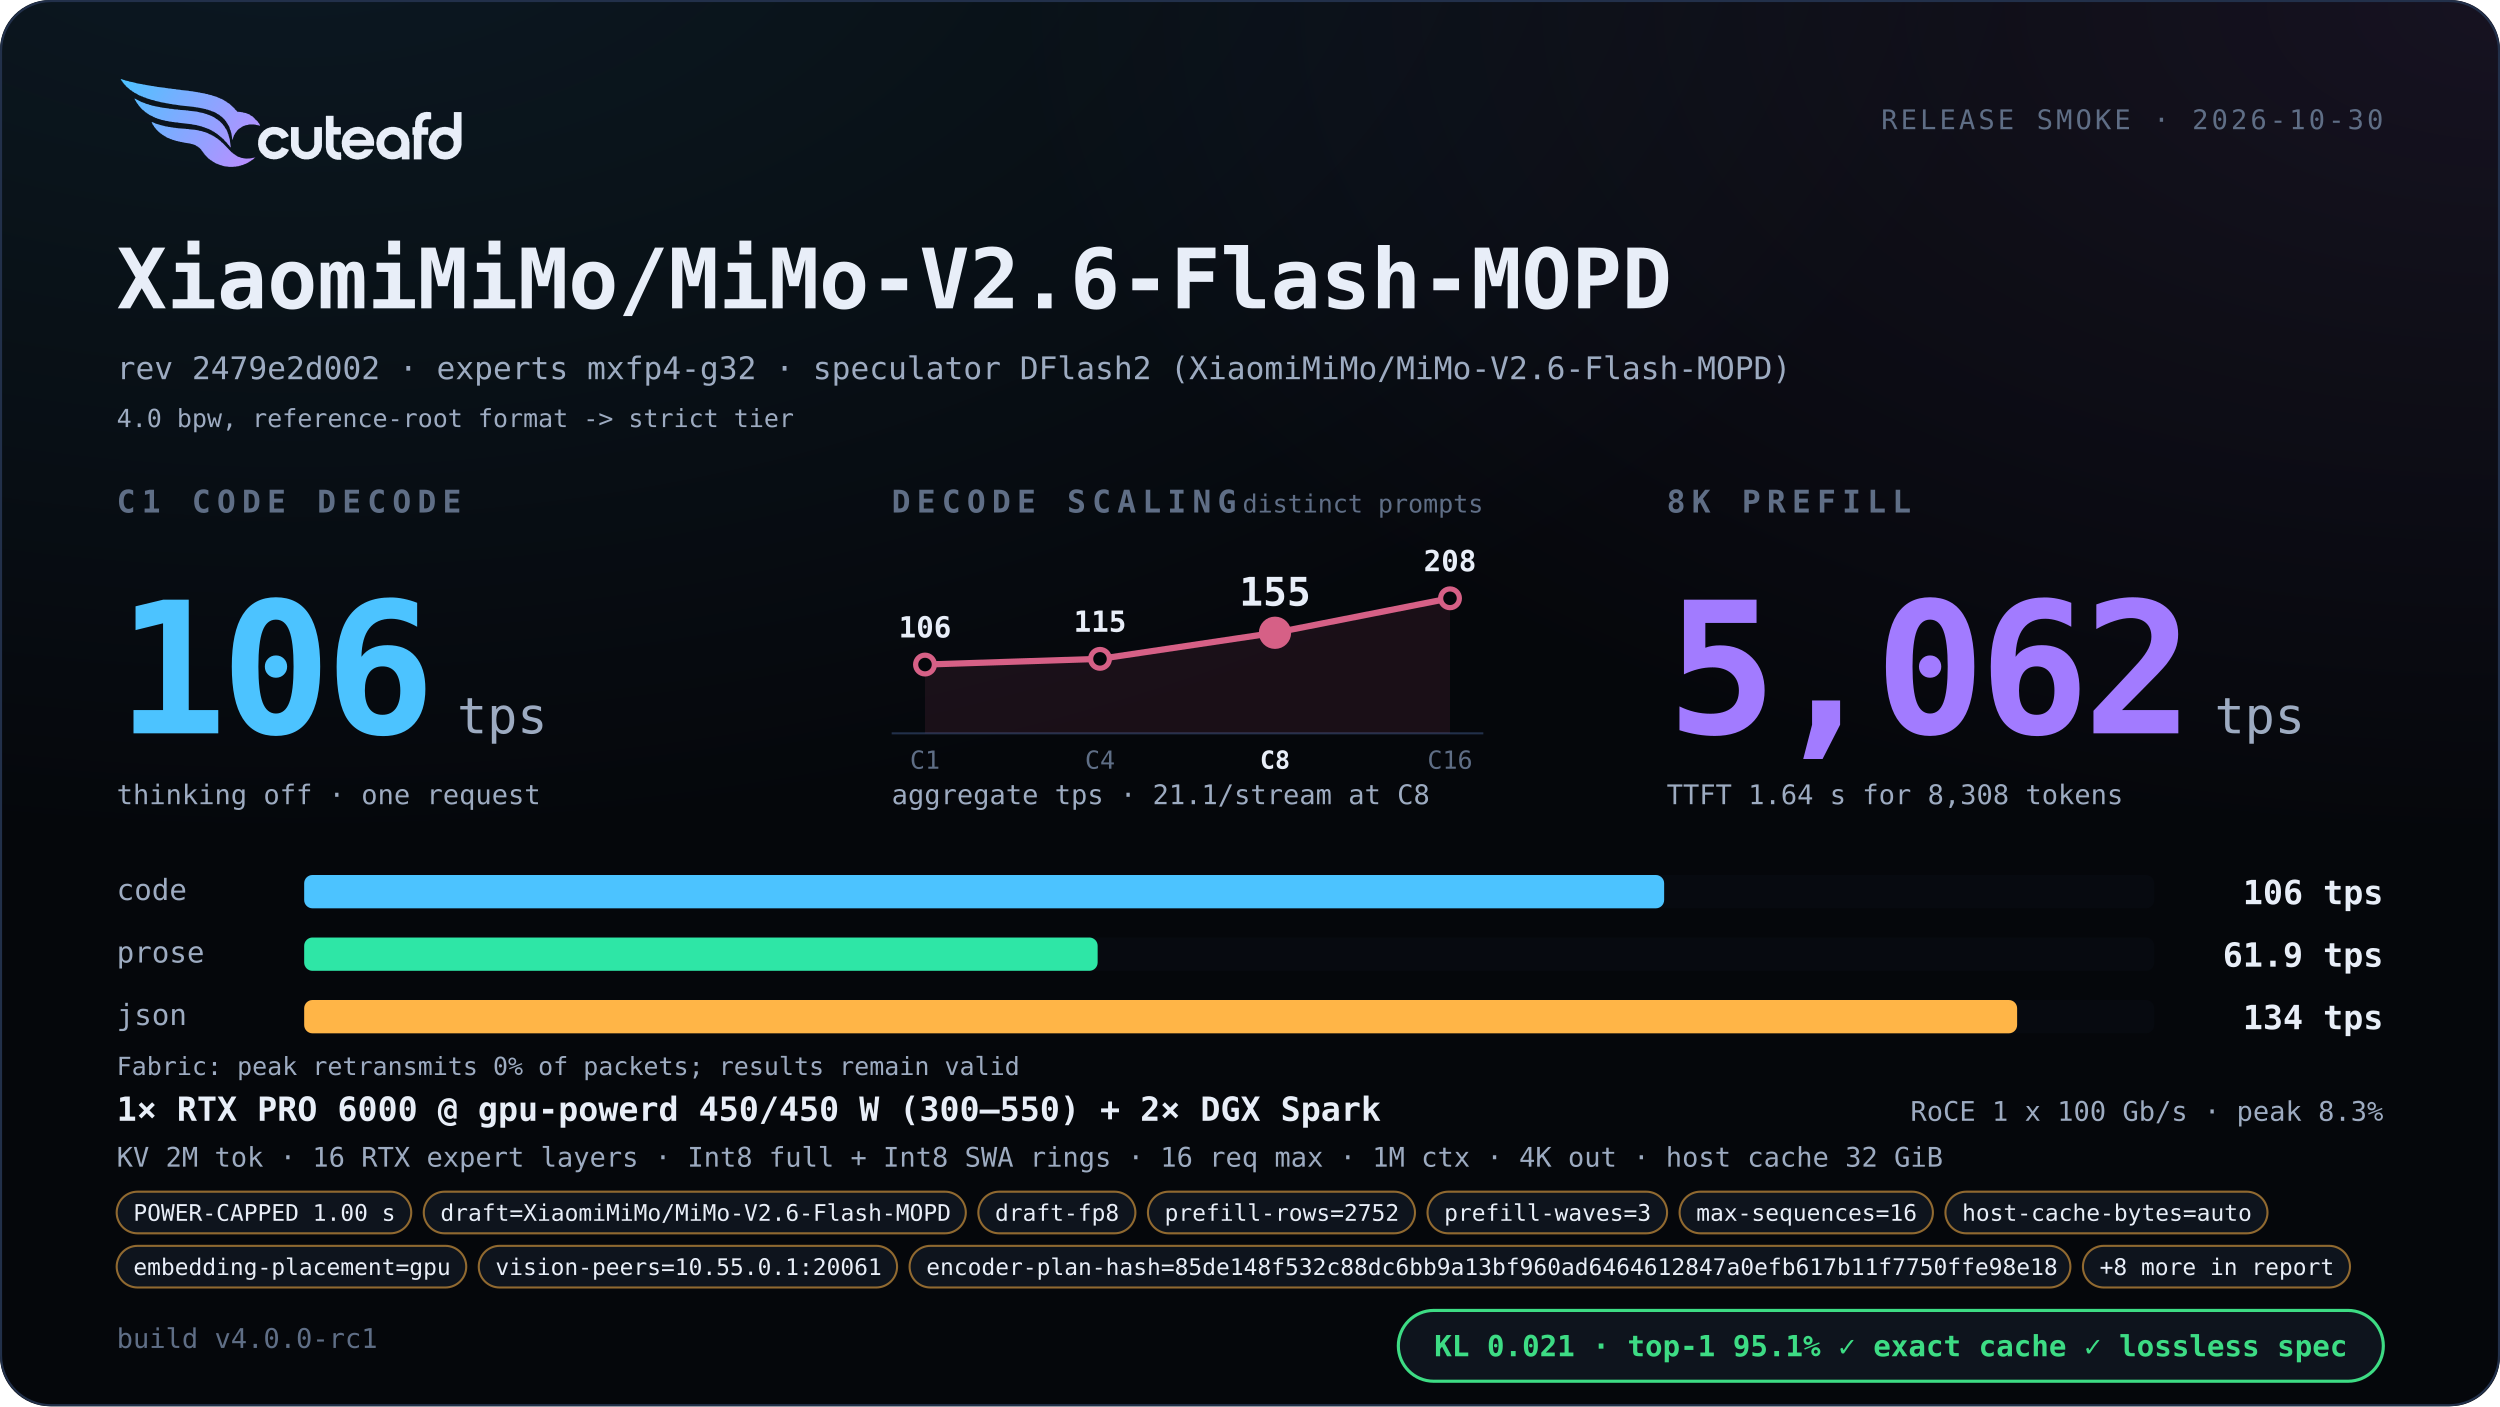
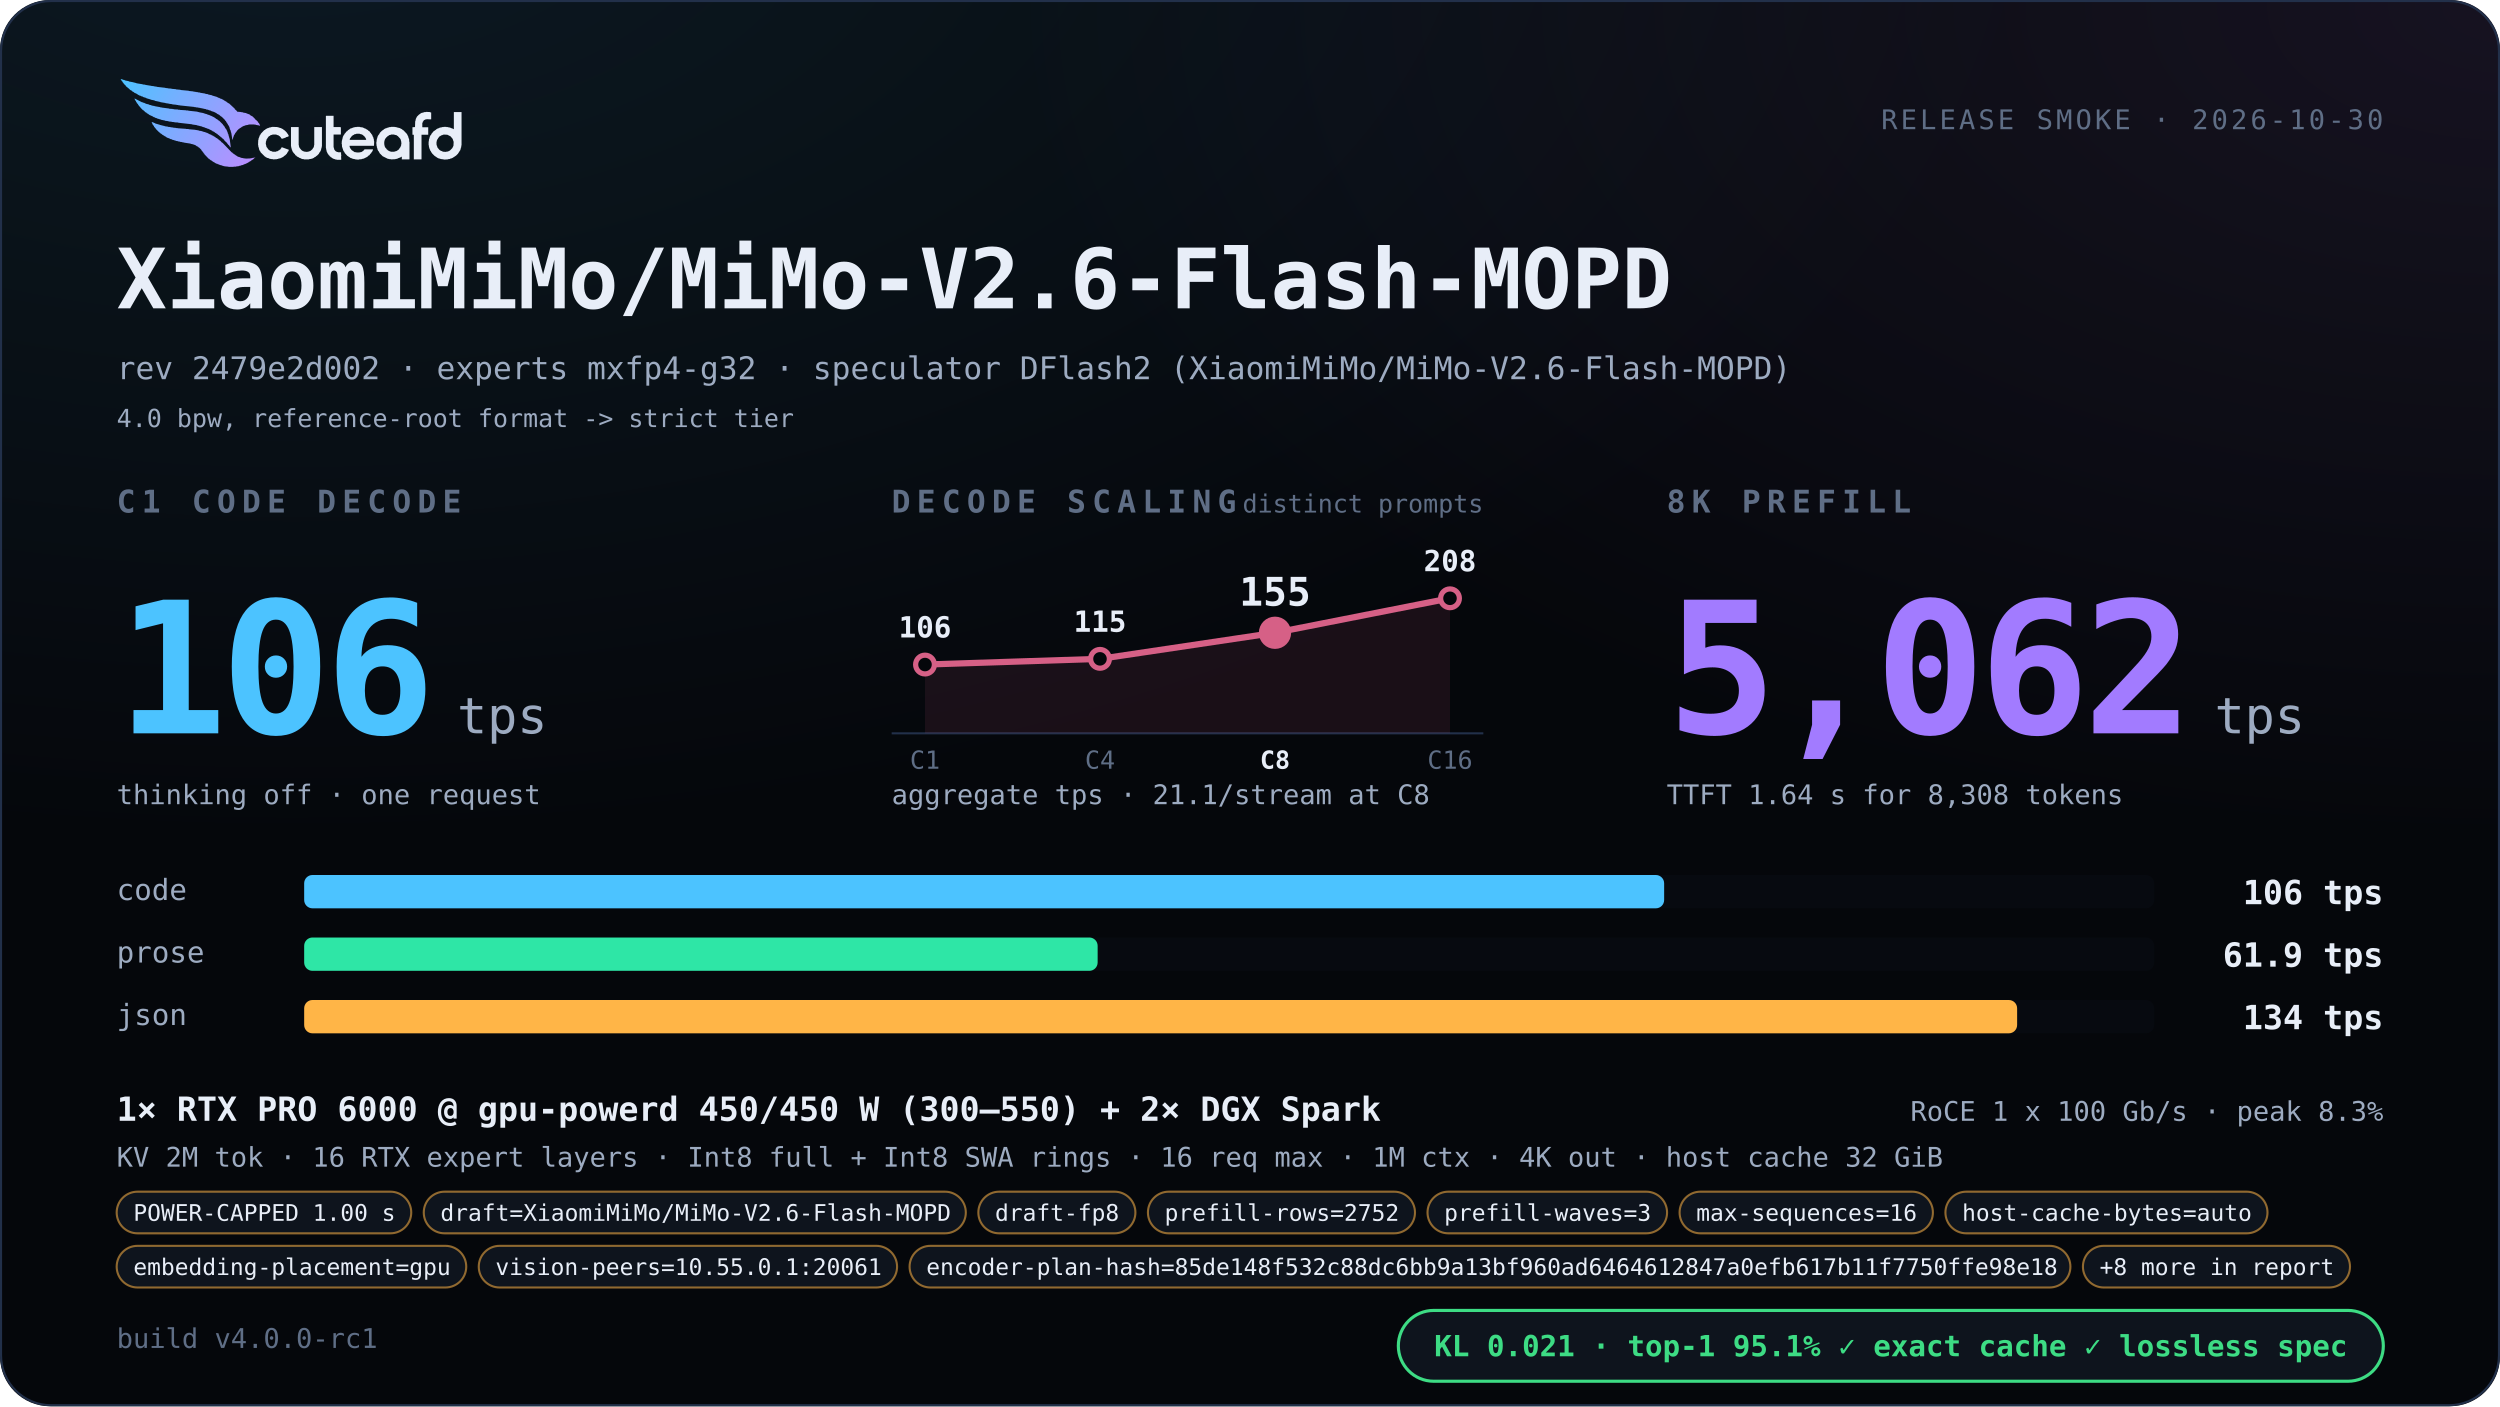
<svg xmlns="http://www.w3.org/2000/svg" width="1200" height="675" viewBox="0 0 1200 675">
  <defs>
    <linearGradient id="accent" x1="0" y1="0" x2="1" y2="0">
      <stop offset="0" stop-color="#4cc3ff" />
      <stop offset="1" stop-color="#c08bff" />
    </linearGradient>
    <pattern id="hazard" width="16" height="16" patternUnits="userSpaceOnUse" patternTransform="rotate(45)">
      <rect width="16" height="16" fill="#120405" />
      <rect width="8" height="16" fill="#ffb547" />
    </pattern>
    <radialGradient id="glow-a" cx="0.12" cy="-0.1" r="0.7">
      <stop offset="0" stop-color="#4cc3ff" stop-opacity="0.10" />
      <stop offset="1" stop-color="#4cc3ff" stop-opacity="0" />
    </radialGradient>
    <radialGradient id="glow-b" cx="1" cy="0" r="0.6">
      <stop offset="0" stop-color="#c08bff" stop-opacity="0.09" />
      <stop offset="1" stop-color="#c08bff" stop-opacity="0" />
    </radialGradient>
  </defs>
  <rect x="0" y="0" width="1200" height="675" rx="24" fill="#05070b" />
  <rect x="0" y="0" width="1200" height="675" rx="24" fill="url(#glow-a)" />
  <rect x="0" y="0" width="1200" height="675" rx="24" fill="url(#glow-b)" />
  <rect x="0.5" y="0.5" width="1199" height="674" rx="24" fill="none" stroke="#22304a" />
  <svg x="56" y="36" width="167.53" height="46" viewBox="81 149 1770 486" preserveAspectRatio="xMinYMid meet">
    <defs>
      <linearGradient id="cuteafd-swift" x1="101" y1="169" x2="808" y2="615" gradientUnits="userSpaceOnUse">
        <stop offset="0" stop-color="#4cc3ff" />
        <stop offset="1" stop-color="#c08bff" />
      </linearGradient>
    </defs>
    <path fill="url(#cuteafd-swift)" fill-rule="evenodd" d="M101 169L115 173 115 174 119 174 125 177 141 180 144 182 166 186 166 187 170 187 170 188 174 188 174 189 178 189 182 191 213 196 213 197 225 198 225 199 230 199 230 200 236 200 236 201 242 201 242 202 248 202 248 203 254 203 254 204 272 206 272 207 278 207 278 208 284 208 284 209 328 214 328 215 334 215 334 216 342 216 342 217 359 218 359 219 382 221 382 222 405 224 405 225 447 229 447 230 468 232 468 233 474 233 474 234 480 234 480 235 486 235 486 236 493 236 493 237 504 238 504 239 529 243 533 245 543 246 546 248 565 252 565 253 589 260 591 262 594 262 598 265 601 265 607 269 610 269 624 276 625 278 631 280 632 282 636 283 641 288 643 288 644 290 652 294 680 320 680 322 690 331 692 335 714 337 714 338 720 338 724 340 737 342 737 343 740 343 742 345 745 345 747 347 750 347 756 350 760 354 770 359 784 373 784 375 788 377 798 387 798 389 803 394 808 404 808 407 804 405 787 402 787 401 780 401 780 400 753 400 753 401 747 401 747 402 734 404 734 405 731 405 729 407 726 407 714 413 713 415 705 419 703 422 701 422 691 432 691 434 687 437 687 439 684 441 684 443 682 444 680 450 678 451 675 457 675 460 673 462 670 475 668 478 662 441 661 441 659 431 655 423 653 414 648 404 646 403 644 397 642 396 641 392 639 391 635 383 631 380 631 378 613 360 611 360 601 351 589 345 588 343 574 336 561 332 559 330 556 330 556 329 553 329 553 328 550 328 544 325 536 324 533 322 521 320 521 319 516 319 516 318 511 318 511 317 506 317 506 316 501 316 501 315 495 315 495 314 482 313 482 312 475 312 475 311 399 303 399 302 392 302 392 301 385 301 385 300 363 298 363 297 347 295 347 294 340 294 340 293 329 292 329 291 304 287 300 285 295 285 295 284 275 280 273 278 253 274 253 273 232 267 230 265 216 261 212 258 206 257 202 254 199 254 187 248 186 246 169 238 168 236 160 232 158 229 150 225 141 216 139 216 133 209 131 209 128 206 128 204 120 197 120 195 115 191 115 189 112 187 110 182 107 180 107 178 105 177ZM172 268L209 287 212 287 214 289 220 290 230 295 243 298 249 301 253 301 256 303 260 303 263 305 273 306 273 307 301 312 301 313 308 313 308 314 347 319 347 320 365 321 365 322 372 322 372 323 392 324 392 325 401 325 401 326 433 328 433 329 444 329 444 330 490 335 494 337 499 337 499 338 521 342 524 344 528 344 528 345 540 348 542 350 551 352 555 355 558 355 578 365 579 367 581 367 582 369 584 369 585 371 593 375 595 378 597 378 599 381 601 381 620 400 620 402 624 405 624 407 627 409 632 419 636 423 642 435 642 438 644 440 645 446 647 448 650 461 651 461 651 465 652 465 652 469 654 472 660 517 652 509 652 507 645 501 645 499 641 496 641 494 627 481 627 479 619 471 617 471 611 464 609 464 605 459 603 459 599 454 597 454 590 447 588 447 587 445 585 445 584 443 582 443 575 437 567 434 566 432 546 422 538 420 536 418 530 417 528 415 525 415 525 414 522 414 522 413 519 413 519 412 516 412 510 409 506 409 506 408 502 408 502 407 498 407 498 406 494 406 494 405 490 405 486 403 464 400 464 399 393 391 393 390 374 389 374 388 360 387 360 386 347 385 347 384 342 384 342 383 326 381 326 380 306 376 303 374 299 374 299 373 287 370 285 368 282 368 282 367 279 367 272 363 267 362 266 360 246 351 245 349 243 349 242 347 234 343 232 340 227 338 217 328 215 328 201 314 201 312 194 306 194 304 191 302 189 297 183 291 182 287 180 286 178 280 176 279 172 271ZM258 387L268 390 270 392 273 392 277 395 295 400 295 401 299 401 302 403 306 403 306 404 310 404 310 405 314 405 314 406 318 406 318 407 322 407 326 409 341 411 341 412 354 413 354 414 366 415 366 416 374 416 374 417 382 417 382 418 390 418 390 419 433 422 433 423 446 423 446 424 481 427 481 428 487 428 487 429 493 429 493 430 497 430 501 432 511 433 514 435 518 435 521 437 531 439 533 441 539 442 554 450 561 452 562 454 572 458 573 460 580 463 581 465 583 465 584 467 592 471 594 474 596 474 599 478 601 478 604 482 606 482 615 492 617 492 665 542 667 542 671 547 673 547 675 550 677 550 678 552 680 552 687 558 691 559 692 561 698 564 704 565 706 567 712 568 712 569 725 571 725 572 734 572 734 573 761 572 761 571 767 571 767 570 780 568 783 566 784 568 782 568 773 577 771 577 769 580 767 580 760 586 756 587 755 589 751 590 750 592 734 600 731 600 727 603 724 603 722 605 712 607 712 608 702 610 702 611 686 613 686 614 674 614 674 615 648 615 648 614 627 612 627 611 623 611 623 610 619 610 616 608 603 605 601 603 598 603 596 601 593 601 591 599 588 599 578 594 577 592 571 590 570 588 568 588 567 586 565 586 564 584 556 580 554 577 552 577 550 574 548 574 526 551 526 549 522 546 522 544 517 539 517 537 513 534 510 528 499 517 497 517 494 513 485 509 484 507 476 503 473 503 471 501 467 501 467 500 456 498 456 497 423 492 423 491 418 491 418 490 412 490 412 489 402 488 402 487 393 486 393 485 381 483 378 481 374 481 374 480 362 477 360 475 354 474 345 469 342 469 332 464 331 462 325 460 324 458 320 457 319 455 311 451 309 448 304 446 300 441 298 441 279 422 279 420 274 416 274 414 271 412 270 408 264 401Z" />
    <path fill="#e8eef8" fill-rule="evenodd" d="M1650 336L1670 337 1670 338 1676 339 1676 373 1675 374 1652 373 1652 374 1648 374 1640 378 1637 381 1637 383 1634 385 1632 392 1631 392 1631 413 1632 414 1661 414 1661 452 1627 452 1627 576 1626 577 1588 577 1588 454 1587 452 1581 452 1581 414 1594 413 1595 383 1596 383 1598 372 1604 360 1616 348 1618 348 1622 344 1628 341 1634 340 1634 339 1638 339 1642 337 1650 337ZM1791 337L1830 337 1830 506 1829 506 1828 517 1827 517 1824 529 1822 533 1820 534 1819 538 1817 539 1817 541 1815 542 1815 544 1813 545 1813 547 1801 559 1799 559 1798 561 1796 561 1794 564 1790 565 1789 567 1779 572 1776 572 1770 575 1761 576 1761 577 1740 578 1740 577 1723 575 1723 574 1714 572 1704 567 1703 565 1698 563 1696 560 1694 560 1680 546 1680 544 1677 542 1674 535 1672 534 1670 527 1668 525 1666 516 1665 516 1664 505 1663 505 1663 486 1664 486 1665 474 1666 474 1669 462 1673 454 1675 453 1679 445 1683 442 1683 440 1690 433 1692 433 1695 429 1697 429 1704 423 1712 419 1715 419 1719 416 1731 414 1731 413 1739 413 1739 412 1753 412 1753 413 1761 413 1761 414 1770 415 1770 416 1776 417 1778 419 1781 419 1791 424ZM1143 356L1181 356 1181 413 1217 413 1217 416 1218 416 1218 450 1217 451 1181 451 1181 515 1182 515 1182 520 1183 520 1185 528 1192 536 1194 536 1197 539 1204 540 1204 541 1219 541 1219 553 1220 553 1220 561 1219 561 1220 578 1219 579 1197 579 1197 578 1188 577 1186 575 1183 575 1173 570 1172 568 1167 566 1164 562 1162 562 1161 559 1156 555 1156 553 1153 551 1146 537 1144 526 1143 526 1143 519 1142 519 1142 357ZM870 412L897 413 897 414 901 414 901 415 905 415 907 417 913 418 925 424 930 429 932 429 944 441 944 443 947 445 947 447 949 448 954 458 954 460 951 460 947 463 941 464 937 467 934 467 934 468 918 473 917 470 914 468 914 466 906 458 904 458 903 456 899 454 896 454 890 451 871 451 871 452 862 454 856 459 854 459 849 464 849 466 846 468 844 473 842 474 839 485 838 485 838 492 837 492 837 498 838 498 838 504 839 504 840 511 843 517 845 518 845 520 848 522 848 524 854 530 856 530 857 532 863 535 866 535 872 538 889 538 889 537 898 535 901 532 905 531 907 528 909 528 913 524 913 522 915 521 918 515 954 528 953 533 951 537 949 538 948 542 946 543 944 548 934 558 932 558 926 564 912 571 899 574 899 575 894 575 894 576 874 577 874 576 861 575 861 574 857 574 849 570 846 570 836 565 835 563 833 563 811 541 810 537 808 536 804 528 801 515 800 515 800 511 799 511 799 504 798 504 799 478 800 478 801 470 805 462 805 459 807 455 809 454 810 450 812 449 812 447 829 429 834 427 836 424 848 418 851 418 853 416 864 414 864 413 870 413ZM1298 412L1314 412 1314 413 1329 415 1339 420 1342 420 1345 423 1352 426 1353 428 1355 428 1359 433 1361 433 1366 438 1366 440 1371 444 1371 446 1377 453 1379 460 1382 464 1384 473 1385 473 1386 485 1387 485 1386 508 1262 508 1262 512 1263 512 1263 515 1267 523 1270 525 1270 527 1275 532 1277 532 1278 534 1280 534 1281 536 1283 536 1284 538 1288 540 1297 541 1297 542 1313 542 1313 541 1321 540 1327 537 1328 535 1330 535 1337 528 1337 526 1381 526 1380 531 1376 539 1372 543 1372 545 1365 551 1365 553 1361 557 1359 557 1352 564 1334 573 1324 575 1324 576 1310 577 1310 578 1297 578 1297 577 1290 577 1290 576 1278 574 1278 573 1275 573 1273 571 1270 571 1264 568 1263 566 1259 565 1254 560 1252 560 1238 545 1238 543 1236 542 1235 538 1233 537 1229 529 1229 526 1227 524 1227 520 1224 514 1223 499 1222 499 1223 482 1224 482 1224 477 1225 477 1228 463 1233 453 1235 452 1236 448 1243 441 1243 439 1247 435 1249 435 1255 428 1257 428 1258 426 1260 426 1261 424 1263 424 1264 422 1270 419 1273 419 1281 415 1285 415 1289 413 1298 413ZM1472 412L1491 412 1491 413 1498 413 1498 414 1503 414 1503 415 1516 418 1528 424 1533 429 1535 429 1553 448 1560 462 1560 465 1561 465 1561 468 1564 474 1565 488 1566 488 1566 576 1565 577 1527 577 1527 564 1526 563 1518 568 1515 568 1514 570 1511 570 1503 574 1495 575 1495 576 1472 577 1472 576 1464 576 1464 575 1456 574 1430 561 1415 546 1410 536 1408 535 1404 527 1402 518 1401 518 1400 509 1399 509 1399 501 1398 501 1398 488 1399 488 1400 475 1401 475 1401 471 1402 471 1404 462 1408 454 1410 453 1410 451 1412 450 1416 442 1428 430 1430 430 1432 427 1434 427 1438 423 1446 419 1449 419 1451 417 1457 416 1457 415 1461 415 1465 413 1472 413ZM965 413L1004 413 1004 504 1005 504 1005 510 1006 510 1006 513 1009 519 1019 531 1021 531 1022 533 1028 536 1031 536 1034 538 1041 538 1041 539 1053 538 1053 537 1056 537 1056 536 1059 536 1065 533 1075 524 1076 520 1078 519 1081 513 1082 505 1083 505 1083 413 1122 413 1122 511 1121 511 1121 517 1120 517 1117 530 1112 540 1110 541 1106 549 1096 559 1094 559 1091 563 1084 566 1083 568 1073 573 1070 573 1070 574 1056 576 1056 577 1031 577 1031 576 1021 575 1011 570 1008 570 1007 568 995 562 991 557 989 557 986 554 986 552 977 543 977 541 975 540 971 532 971 529 969 527 967 517 966 517 966 511 965 511ZM1263 478L1346 478 1346 474 1342 466 1340 465 1340 463 1329 453 1323 450 1314 448 1314 447 1296 447 1296 448 1286 450 1283 453 1279 454 1277 457 1275 457 1272 460 1272 462 1269 464 1269 466 1266 468 1263 474ZM1524 499L1525 499 1524 485 1523 485 1523 481 1522 481 1522 478 1519 472 1506 458 1504 458 1503 456 1499 454 1489 452 1489 451 1472 451 1472 452 1463 454 1457 459 1455 459 1452 463 1449 464 1449 466 1444 471 1440 479 1439 486 1438 486 1438 502 1439 502 1439 507 1440 507 1440 510 1444 518 1450 524 1450 526 1454 528 1456 531 1468 537 1472 537 1472 538 1489 538 1489 537 1493 537 1493 536 1496 536 1496 535 1499 535 1505 532 1507 529 1509 529 1513 525 1513 523 1517 520 1517 518 1521 514 1521 511 1524 505ZM1703 503L1704 503 1704 507 1705 507 1708 517 1719 530 1721 530 1725 534 1728 534 1736 538 1752 539 1752 538 1761 537 1771 532 1783 520 1789 508 1790 487 1789 487 1789 483 1788 483 1785 473 1774 460 1758 452 1739 451 1739 452 1735 452 1735 453 1725 456 1724 458 1719 460 1714 465 1714 467 1711 469 1711 471 1707 475 1707 478 1705 480 1704 487 1703 487Z" />
  </svg>
  <text x="1144" y="62" font-family="ui-monospace, 'SF Mono', 'JetBrains Mono', 'Cascadia Mono', Menlo, Consolas, 'DejaVu Sans Mono', monospace" font-size="13" fill="#5f6e86" text-anchor="end" letter-spacing="1.5">RELEASE SMOKE · 2026-10-30</text>
  <text x="56" y="148" font-family="ui-monospace, 'SF Mono', 'JetBrains Mono', 'Cascadia Mono', Menlo, Consolas, 'DejaVu Sans Mono', monospace" font-size="40" fill="#e8eef8" font-weight="700">XiaomiMiMo/MiMo-V2.6-Flash-MOPD</text>
  <text x="56" y="182" font-family="ui-monospace, 'SF Mono', 'JetBrains Mono', 'Cascadia Mono', Menlo, Consolas, 'DejaVu Sans Mono', monospace" font-size="15" fill="#9dabc1">rev 2479e2d002 · experts mxfp4-g32 · speculator DFlash2 (XiaomiMiMo/MiMo-V2.6-Flash-MOPD)</text>
  <text x="56" y="246" font-family="ui-monospace, 'SF Mono', 'JetBrains Mono', 'Cascadia Mono', Menlo, Consolas, 'DejaVu Sans Mono', monospace" font-size="15" fill="#5f6e86" font-weight="600" letter-spacing="3">C1 CODE DECODE</text>
  <text x="56" y="352" font-family="ui-monospace, 'SF Mono', 'JetBrains Mono', 'Cascadia Mono', Menlo, Consolas, 'DejaVu Sans Mono', monospace" font-size="88" fill="#4cc3ff" font-weight="700" letter-spacing="-3">106</text>
  <text x="219.4" y="352" font-family="ui-monospace, 'SF Mono', 'JetBrains Mono', 'Cascadia Mono', Menlo, Consolas, 'DejaVu Sans Mono', monospace" font-size="24" fill="#9dabc1">tps</text>
  <text x="56" y="386" font-family="ui-monospace, 'SF Mono', 'JetBrains Mono', 'Cascadia Mono', Menlo, Consolas, 'DejaVu Sans Mono', monospace" font-size="13" fill="#9dabc1">thinking off · one request</text>
  <text x="428" y="246" font-family="ui-monospace, 'SF Mono', 'JetBrains Mono', 'Cascadia Mono', Menlo, Consolas, 'DejaVu Sans Mono', monospace" font-size="15" fill="#5f6e86" font-weight="600" letter-spacing="3">DECODE SCALING</text>
  <text x="712" y="246" font-family="ui-monospace, 'SF Mono', 'JetBrains Mono', 'Cascadia Mono', Menlo, Consolas, 'DejaVu Sans Mono', monospace" font-size="12" fill="#5f6e86" text-anchor="end">distinct prompts</text>
  <line x1="428" y1="352" x2="712" y2="352" stroke="#22304a" stroke-width="1" />
  <text x="444" y="369" font-family="ui-monospace, 'SF Mono', 'JetBrains Mono', 'Cascadia Mono', Menlo, Consolas, 'DejaVu Sans Mono', monospace" font-size="12" fill="#5f6e86" text-anchor="middle">C1</text>
  <text x="528" y="369" font-family="ui-monospace, 'SF Mono', 'JetBrains Mono', 'Cascadia Mono', Menlo, Consolas, 'DejaVu Sans Mono', monospace" font-size="12" fill="#5f6e86" text-anchor="middle">C4</text>
  <text x="612" y="369" font-family="ui-monospace, 'SF Mono', 'JetBrains Mono', 'Cascadia Mono', Menlo, Consolas, 'DejaVu Sans Mono', monospace" font-size="12" fill="#e8eef8" font-weight="700" text-anchor="middle">C8</text>
  <text x="696" y="369" font-family="ui-monospace, 'SF Mono', 'JetBrains Mono', 'Cascadia Mono', Menlo, Consolas, 'DejaVu Sans Mono', monospace" font-size="12" fill="#5f6e86" text-anchor="middle">C16</text>
  <path d="M444,318.984 L528,316.25 L612,303.731 L696,287.185 L696,352 L444,352 Z" fill="#d66086" fill-opacity="0.10" />
  <path d="M444,318.984 L528,316.25 L612,303.731 L696,287.185" fill="none" stroke="#d66086" stroke-width="3" stroke-linejoin="round" stroke-linecap="round" />
  <g aria-label="C1: 106 aggregate tps, 106 median tps per request">
    <circle cx="444" cy="318.984" r="4.5" fill="#05070b" stroke="#d66086" stroke-width="2.5" />
    <text x="444" y="305.98" font-family="ui-monospace, 'SF Mono', 'JetBrains Mono', 'Cascadia Mono', Menlo, Consolas, 'DejaVu Sans Mono', monospace" font-size="14" fill="#e8eef8" font-weight="700" text-anchor="middle">106</text>
  </g>
  <g aria-label="C4: 115 aggregate tps, 33.2 median tps per request">
    <circle cx="528" cy="316.25" r="4.5" fill="#05070b" stroke="#d66086" stroke-width="2.5" />
    <text x="528" y="303.25" font-family="ui-monospace, 'SF Mono', 'JetBrains Mono', 'Cascadia Mono', Menlo, Consolas, 'DejaVu Sans Mono', monospace" font-size="14" fill="#e8eef8" font-weight="700" text-anchor="middle">115</text>
  </g>
  <g aria-label="C8: 155 aggregate tps, 21.1 median tps per request">
    <circle cx="612" cy="303.731" r="6.5" fill="#d66086" stroke="#d66086" stroke-width="2.5" />
    <text x="612" y="290.73" font-family="ui-monospace, 'SF Mono', 'JetBrains Mono', 'Cascadia Mono', Menlo, Consolas, 'DejaVu Sans Mono', monospace" font-size="19" fill="#e8eef8" font-weight="700" text-anchor="middle">155</text>
  </g>
  <g aria-label="C16: 208 aggregate tps, 14.6 median tps per request">
    <circle cx="696" cy="287.185" r="4.5" fill="#05070b" stroke="#d66086" stroke-width="2.5" />
    <text x="696" y="274.19" font-family="ui-monospace, 'SF Mono', 'JetBrains Mono', 'Cascadia Mono', Menlo, Consolas, 'DejaVu Sans Mono', monospace" font-size="14" fill="#e8eef8" font-weight="700" text-anchor="middle">208</text>
  </g>
  <text x="428" y="386" font-family="ui-monospace, 'SF Mono', 'JetBrains Mono', 'Cascadia Mono', Menlo, Consolas, 'DejaVu Sans Mono', monospace" font-size="13" fill="#9dabc1">aggregate tps · 21.1/stream at C8</text>
  <text x="800" y="246" font-family="ui-monospace, 'SF Mono', 'JetBrains Mono', 'Cascadia Mono', Menlo, Consolas, 'DejaVu Sans Mono', monospace" font-size="15" fill="#5f6e86" font-weight="600" letter-spacing="3">8K PREFILL</text>
  <text x="800" y="352" font-family="ui-monospace, 'SF Mono', 'JetBrains Mono', 'Cascadia Mono', Menlo, Consolas, 'DejaVu Sans Mono', monospace" font-size="88" fill="#a27bff" font-weight="700" letter-spacing="-3">5,062</text>
  <text x="1063" y="352" font-family="ui-monospace, 'SF Mono', 'JetBrains Mono', 'Cascadia Mono', Menlo, Consolas, 'DejaVu Sans Mono', monospace" font-size="24" fill="#9dabc1">tps</text>
  <text x="800" y="386" font-family="ui-monospace, 'SF Mono', 'JetBrains Mono', 'Cascadia Mono', Menlo, Consolas, 'DejaVu Sans Mono', monospace" font-size="13" fill="#9dabc1">TTFT 1.64 s for 8,308 tokens</text>
  <text x="56" y="432" font-family="ui-monospace, 'SF Mono', 'JetBrains Mono', 'Cascadia Mono', Menlo, Consolas, 'DejaVu Sans Mono', monospace" font-size="14" fill="#9dabc1">code</text>
  <rect x="146" y="420" width="888" height="16" rx="4" fill="#070a10" />
  <rect x="146" y="420" width="652.79" height="16" rx="4" fill="#4cc3ff" opacity="1" />
  <text x="1144" y="434" font-family="ui-monospace, 'SF Mono', 'JetBrains Mono', 'Cascadia Mono', Menlo, Consolas, 'DejaVu Sans Mono', monospace" font-size="16" fill="#e8eef8" font-weight="700" text-anchor="end">106 tps</text>
  <text x="56" y="462" font-family="ui-monospace, 'SF Mono', 'JetBrains Mono', 'Cascadia Mono', Menlo, Consolas, 'DejaVu Sans Mono', monospace" font-size="14" fill="#9dabc1">prose</text>
  <rect x="146" y="450" width="888" height="16" rx="4" fill="#070a10" />
  <rect x="146" y="450" width="380.87" height="16" rx="4" fill="#2ee6a6" opacity="1" />
  <text x="1144" y="464" font-family="ui-monospace, 'SF Mono', 'JetBrains Mono', 'Cascadia Mono', Menlo, Consolas, 'DejaVu Sans Mono', monospace" font-size="16" fill="#e8eef8" font-weight="700" text-anchor="end">61.9 tps</text>
  <text x="56" y="492" font-family="ui-monospace, 'SF Mono', 'JetBrains Mono', 'Cascadia Mono', Menlo, Consolas, 'DejaVu Sans Mono', monospace" font-size="14" fill="#9dabc1">json</text>
  <rect x="146" y="480" width="888" height="16" rx="4" fill="#070a10" />
  <rect x="146" y="480" width="822.22" height="16" rx="4" fill="#ffb547" opacity="1" />
  <text x="1144" y="494" font-family="ui-monospace, 'SF Mono', 'JetBrains Mono', 'Cascadia Mono', Menlo, Consolas, 'DejaVu Sans Mono', monospace" font-size="16" fill="#e8eef8" font-weight="700" text-anchor="end">134 tps</text>
-   <text x="56" y="516" font-family="ui-monospace, 'SF Mono', 'JetBrains Mono', 'Cascadia Mono', Menlo, Consolas, 'DejaVu Sans Mono', monospace" font-size="12" fill="#9dabc1">Fabric: peak retransmits 0% of packets; results remain valid</text>
  <text x="56" y="538" font-family="ui-monospace, 'SF Mono', 'JetBrains Mono', 'Cascadia Mono', Menlo, Consolas, 'DejaVu Sans Mono', monospace" font-size="16" fill="#e8eef8" font-weight="600">1× RTX PRO 6000 @ gpu-powerd 450/450 W (300–550) + 2× DGX Spark</text>
  <text x="1144" y="538" font-family="ui-monospace, 'SF Mono', 'JetBrains Mono', 'Cascadia Mono', Menlo, Consolas, 'DejaVu Sans Mono', monospace" font-size="13" fill="#9dabc1" text-anchor="end">RoCE 1 x 100 Gb/s · peak 8.3%</text>
  <text x="56" y="560" font-family="ui-monospace, 'SF Mono', 'JetBrains Mono', 'Cascadia Mono', Menlo, Consolas, 'DejaVu Sans Mono', monospace" font-size="13" fill="#9dabc1">KV 2M tok · 16 RTX expert layers · Int8 full + Int8 SWA rings · 16 req max · 1M ctx · 4K out · host cache 32 GiB</text>
  <rect x="56" y="572" width="141.4" height="20" rx="10" fill="#0e141d" stroke="#ffb547" stroke-opacity="0.55" />
  <text x="64" y="586" font-family="ui-monospace, 'SF Mono', 'JetBrains Mono', 'Cascadia Mono', Menlo, Consolas, 'DejaVu Sans Mono', monospace" font-size="11" fill="#e8eef8">POWER-CAPPED 1.00 s</text>
  <rect x="203.4" y="572" width="260.2" height="20" rx="10" fill="#0e141d" stroke="#ffb547" stroke-opacity="0.55" />
  <text x="211.4" y="586" font-family="ui-monospace, 'SF Mono', 'JetBrains Mono', 'Cascadia Mono', Menlo, Consolas, 'DejaVu Sans Mono', monospace" font-size="11" fill="#e8eef8">draft=XiaomiMiMo/MiMo-V2.6-Flash-MOPD</text>
  <rect x="469.6" y="572" width="75.4" height="20" rx="10" fill="#0e141d" stroke="#ffb547" stroke-opacity="0.55" />
  <text x="477.6" y="586" font-family="ui-monospace, 'SF Mono', 'JetBrains Mono', 'Cascadia Mono', Menlo, Consolas, 'DejaVu Sans Mono', monospace" font-size="11" fill="#e8eef8">draft-fp8</text>
  <rect x="551" y="572" width="128.2" height="20" rx="10" fill="#0e141d" stroke="#ffb547" stroke-opacity="0.55" />
  <text x="559" y="586" font-family="ui-monospace, 'SF Mono', 'JetBrains Mono', 'Cascadia Mono', Menlo, Consolas, 'DejaVu Sans Mono', monospace" font-size="11" fill="#e8eef8">prefill-rows=2752</text>
  <rect x="685.2" y="572" width="115" height="20" rx="10" fill="#0e141d" stroke="#ffb547" stroke-opacity="0.55" />
  <text x="693.2" y="586" font-family="ui-monospace, 'SF Mono', 'JetBrains Mono', 'Cascadia Mono', Menlo, Consolas, 'DejaVu Sans Mono', monospace" font-size="11" fill="#e8eef8">prefill-waves=3</text>
  <rect x="806.2" y="572" width="121.6" height="20" rx="10" fill="#0e141d" stroke="#ffb547" stroke-opacity="0.55" />
  <text x="814.2" y="586" font-family="ui-monospace, 'SF Mono', 'JetBrains Mono', 'Cascadia Mono', Menlo, Consolas, 'DejaVu Sans Mono', monospace" font-size="11" fill="#e8eef8">max-sequences=16</text>
  <rect x="933.8" y="572" width="154.6" height="20" rx="10" fill="#0e141d" stroke="#ffb547" stroke-opacity="0.55" />
  <text x="941.8" y="586" font-family="ui-monospace, 'SF Mono', 'JetBrains Mono', 'Cascadia Mono', Menlo, Consolas, 'DejaVu Sans Mono', monospace" font-size="11" fill="#e8eef8">host-cache-bytes=auto</text>
  <rect x="56" y="598" width="167.8" height="20" rx="10" fill="#0e141d" stroke="#ffb547" stroke-opacity="0.55" />
  <text x="64" y="612" font-family="ui-monospace, 'SF Mono', 'JetBrains Mono', 'Cascadia Mono', Menlo, Consolas, 'DejaVu Sans Mono', monospace" font-size="11" fill="#e8eef8">embedding-placement=gpu</text>
  <rect x="229.8" y="598" width="200.8" height="20" rx="10" fill="#0e141d" stroke="#ffb547" stroke-opacity="0.55" />
  <text x="237.8" y="612" font-family="ui-monospace, 'SF Mono', 'JetBrains Mono', 'Cascadia Mono', Menlo, Consolas, 'DejaVu Sans Mono', monospace" font-size="11" fill="#e8eef8">vision-peers=10.55.0.1:20061</text>
  <rect x="436.6" y="598" width="557.2" height="20" rx="10" fill="#0e141d" stroke="#ffb547" stroke-opacity="0.55" />
  <text x="444.6" y="612" font-family="ui-monospace, 'SF Mono', 'JetBrains Mono', 'Cascadia Mono', Menlo, Consolas, 'DejaVu Sans Mono', monospace" font-size="11" fill="#e8eef8">encoder-plan-hash=85de148f532c88dc6bb9a13bf960ad6464612847a0efb617b11f7750ffe98e18</text>
  <rect x="999.8" y="598" width="128.2" height="20" rx="10" fill="#0e141d" stroke="#ffb547" stroke-opacity="0.55" />
  <text x="1007.8" y="612" font-family="ui-monospace, 'SF Mono', 'JetBrains Mono', 'Cascadia Mono', Menlo, Consolas, 'DejaVu Sans Mono', monospace" font-size="11" fill="#e8eef8">+8 more in report</text>
  <text x="56" y="205" font-family="ui-monospace, 'SF Mono', 'JetBrains Mono', 'Cascadia Mono', Menlo, Consolas, 'DejaVu Sans Mono', monospace" font-size="12" fill="#9dabc1">4.0 bpw, reference-root format -&gt; strict tier</text>
  <text x="56" y="647" font-family="ui-monospace, 'SF Mono', 'JetBrains Mono', 'Cascadia Mono', Menlo, Consolas, 'DejaVu Sans Mono', monospace" font-size="13" fill="#5f6e86">build v4.0.0-rc1</text>
  <rect x="671.2" y="629" width="472.8" height="34" rx="17" fill="#0e141d" stroke="#3ddc84" stroke-width="1.5" />
  <text x="907.6" y="651" font-family="ui-monospace, 'SF Mono', 'JetBrains Mono', 'Cascadia Mono', Menlo, Consolas, 'DejaVu Sans Mono', monospace" font-size="14" fill="#3ddc84" font-weight="600" text-anchor="middle">KL 0.021 · top-1 95.1% ✓ exact cache ✓ lossless spec</text>
</svg>
